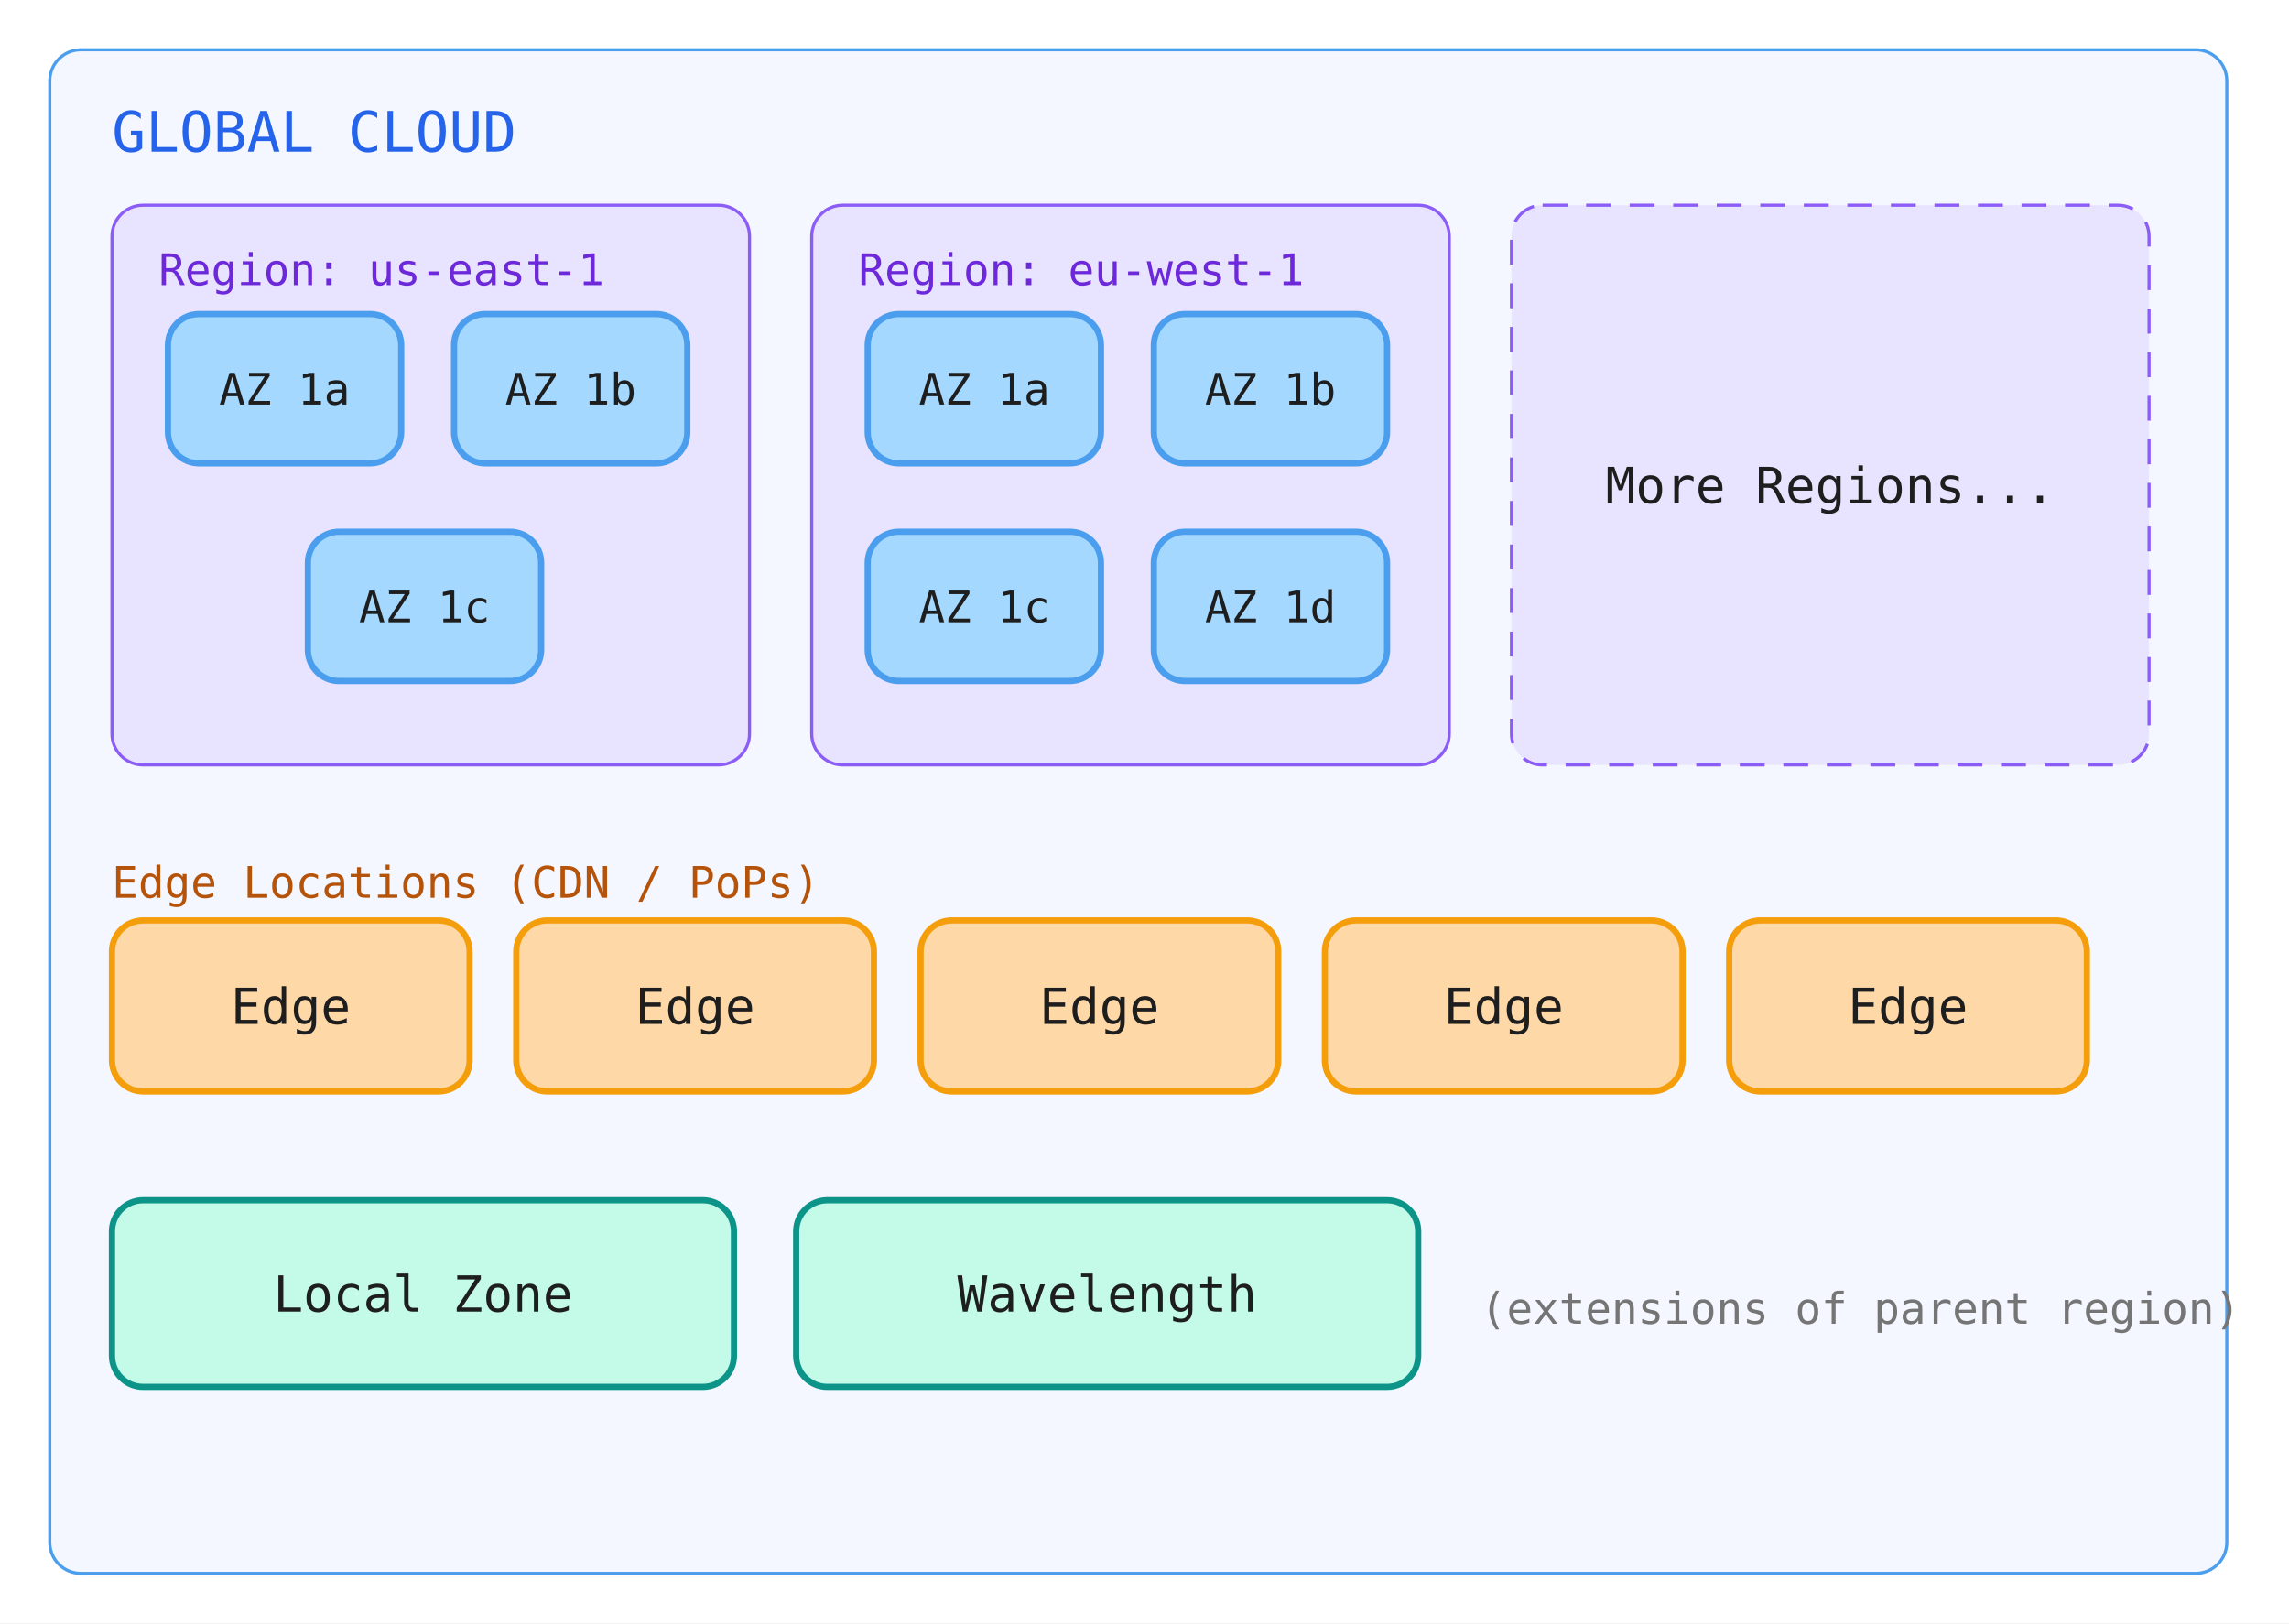
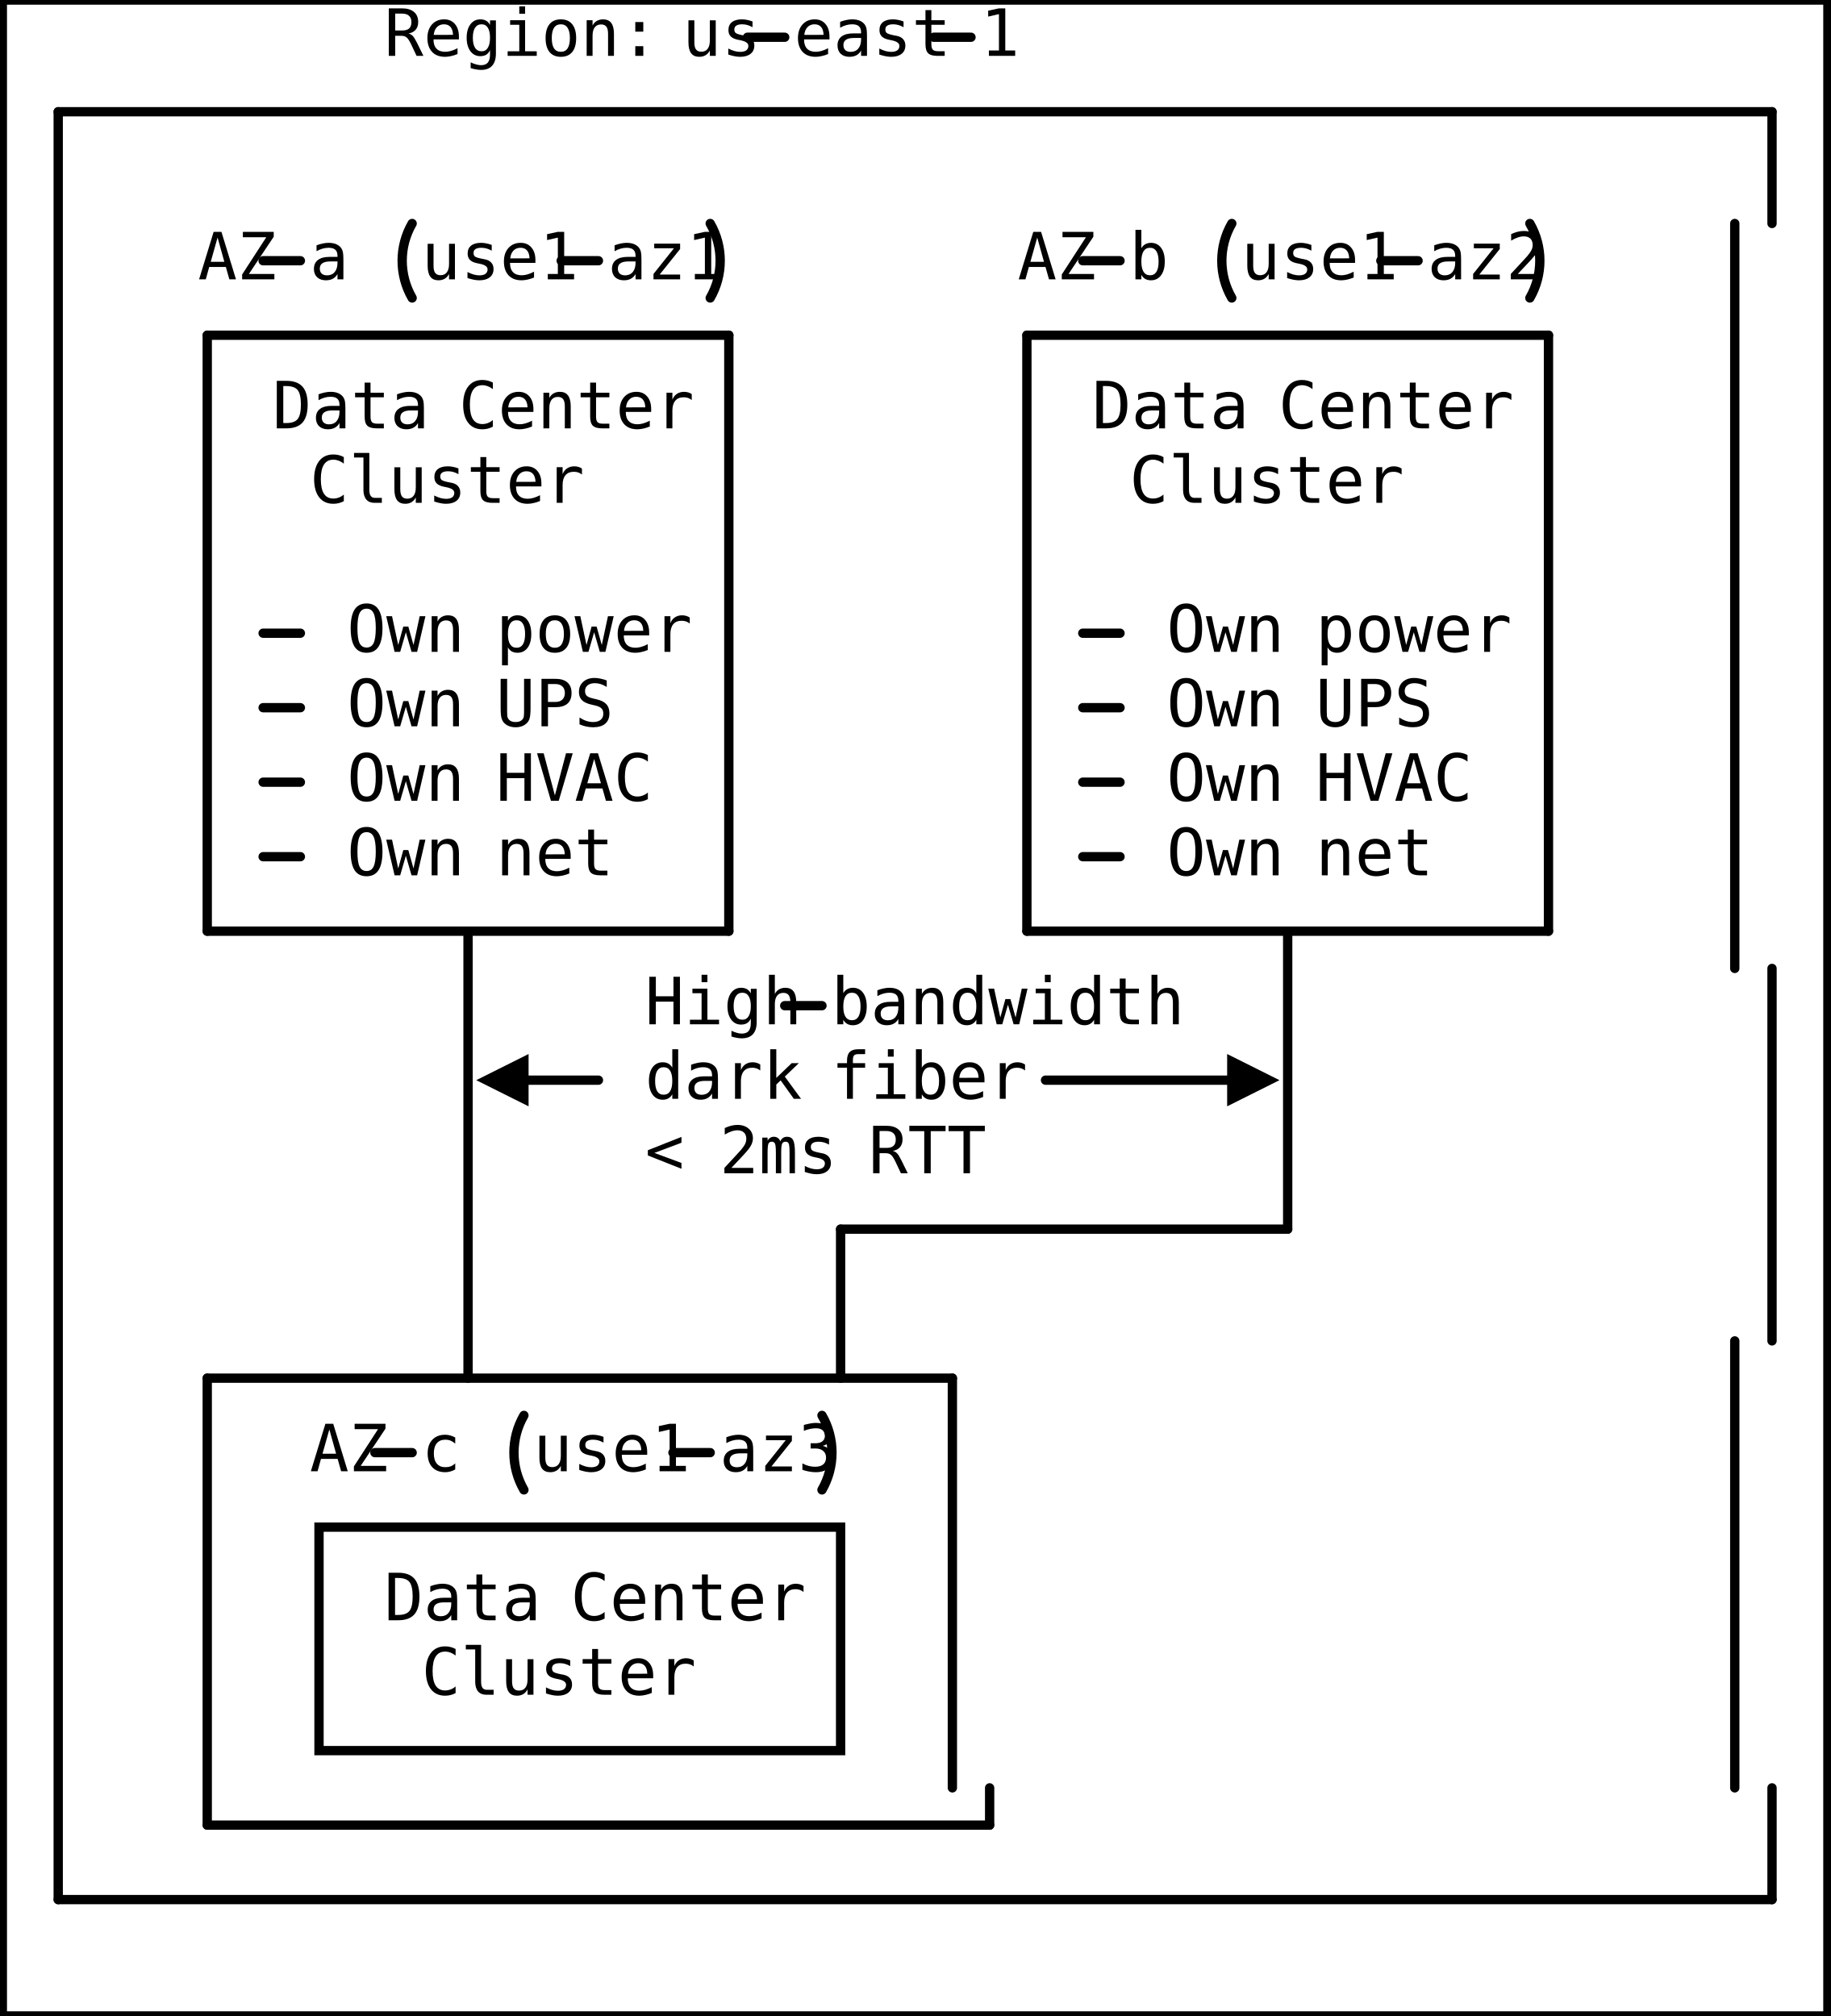
- <svg xmlns="http://www.w3.org/2000/svg" viewBox="0 0 736 522" width="736" height="522" style="background:#ffffff;border:1px solid #e5e5e5;border-radius:8px;max-width:100%;height:auto;font-family:Iosevka Fixed,ui-monospace,monospace">
-   <rect x="0" y="0" width="736" height="522" fill="#ffffff" />
-   <rect x="16" y="16" width="700" height="490" rx="10" fill="#dbe4ff" fill-opacity="0.3" stroke="#4a9eed" stroke-width="1" />
-   <text x="36" y="48.8" font-size="18" fill="#2563eb" text-anchor="start" dominant-baseline="auto">GLOBAL CLOUD</text>
-   <rect x="36" y="66" width="205" height="180" rx="10" fill="#d0bfff" fill-opacity="0.35" stroke="#8b5cf6" stroke-width="1" />
-   <text x="51" y="91.7" font-size="14" fill="#6d28d9" text-anchor="start" dominant-baseline="auto">Region: us-east-1</text>
-   <rect x="54" y="101" width="75" height="48" rx="10" fill="#a5d8ff" fill-opacity="1.0" stroke="#4a9eed" stroke-width="2" />
-   <text x="91.5" y="130.1" font-size="14" fill="#1e1e1e" text-anchor="middle" dominant-baseline="auto">AZ 1a</text>
-   <rect x="146" y="101" width="75" height="48" rx="10" fill="#a5d8ff" fill-opacity="1.0" stroke="#4a9eed" stroke-width="2" />
-   <text x="183.5" y="130.1" font-size="14" fill="#1e1e1e" text-anchor="middle" dominant-baseline="auto">AZ 1b</text>
-   <rect x="99" y="171" width="75" height="48" rx="10" fill="#a5d8ff" fill-opacity="1.0" stroke="#4a9eed" stroke-width="2" />
-   <text x="136.5" y="200.1" font-size="14" fill="#1e1e1e" text-anchor="middle" dominant-baseline="auto">AZ 1c</text>
-   <rect x="261" y="66" width="205" height="180" rx="10" fill="#d0bfff" fill-opacity="0.35" stroke="#8b5cf6" stroke-width="1" />
-   <text x="276" y="91.7" font-size="14" fill="#6d28d9" text-anchor="start" dominant-baseline="auto">Region: eu-west-1</text>
-   <rect x="279" y="101" width="75" height="48" rx="10" fill="#a5d8ff" fill-opacity="1.0" stroke="#4a9eed" stroke-width="2" />
-   <text x="316.5" y="130.1" font-size="14" fill="#1e1e1e" text-anchor="middle" dominant-baseline="auto">AZ 1a</text>
-   <rect x="371" y="101" width="75" height="48" rx="10" fill="#a5d8ff" fill-opacity="1.0" stroke="#4a9eed" stroke-width="2" />
-   <text x="408.5" y="130.1" font-size="14" fill="#1e1e1e" text-anchor="middle" dominant-baseline="auto">AZ 1b</text>
-   <rect x="279" y="171" width="75" height="48" rx="10" fill="#a5d8ff" fill-opacity="1.0" stroke="#4a9eed" stroke-width="2" />
-   <text x="316.5" y="200.1" font-size="14" fill="#1e1e1e" text-anchor="middle" dominant-baseline="auto">AZ 1c</text>
-   <rect x="371" y="171" width="75" height="48" rx="10" fill="#a5d8ff" fill-opacity="1.0" stroke="#4a9eed" stroke-width="2" />
-   <text x="408.5" y="200.1" font-size="14" fill="#1e1e1e" text-anchor="middle" dominant-baseline="auto">AZ 1d</text>
-   <rect x="486" y="66" width="205" height="180" rx="10" fill="#d0bfff" fill-opacity="0.35" stroke="#8b5cf6" stroke-width="1" stroke-dasharray="8 6" />
-   <text x="588.5" y="161.8" font-size="16" fill="#1e1e1e" text-anchor="middle" dominant-baseline="auto">More Regions...</text>
-   <text x="36" y="288.7" font-size="14" fill="#b45309" text-anchor="start" dominant-baseline="auto">Edge Locations (CDN / PoPs)</text>
-   <rect x="36" y="296" width="115" height="55" rx="10" fill="#ffd8a8" fill-opacity="1.0" stroke="#f59e0b" stroke-width="2" />
-   <text x="93.5" y="329.3" font-size="16" fill="#1e1e1e" text-anchor="middle" dominant-baseline="auto">Edge</text>
-   <rect x="166" y="296" width="115" height="55" rx="10" fill="#ffd8a8" fill-opacity="1.0" stroke="#f59e0b" stroke-width="2" />
-   <text x="223.5" y="329.3" font-size="16" fill="#1e1e1e" text-anchor="middle" dominant-baseline="auto">Edge</text>
-   <rect x="296" y="296" width="115" height="55" rx="10" fill="#ffd8a8" fill-opacity="1.0" stroke="#f59e0b" stroke-width="2" />
-   <text x="353.5" y="329.3" font-size="16" fill="#1e1e1e" text-anchor="middle" dominant-baseline="auto">Edge</text>
-   <rect x="426" y="296" width="115" height="55" rx="10" fill="#ffd8a8" fill-opacity="1.0" stroke="#f59e0b" stroke-width="2" />
-   <text x="483.5" y="329.3" font-size="16" fill="#1e1e1e" text-anchor="middle" dominant-baseline="auto">Edge</text>
-   <rect x="556" y="296" width="115" height="55" rx="10" fill="#ffd8a8" fill-opacity="1.0" stroke="#f59e0b" stroke-width="2" />
-   <text x="613.5" y="329.3" font-size="16" fill="#1e1e1e" text-anchor="middle" dominant-baseline="auto">Edge</text>
-   <rect x="36" y="386" width="200" height="60" rx="10" fill="#c3fae8" fill-opacity="1.0" stroke="#0d9488" stroke-width="2" />
-   <text x="136.0" y="421.8" font-size="16" fill="#1e1e1e" text-anchor="middle" dominant-baseline="auto">Local Zone</text>
-   <rect x="256" y="386" width="200" height="60" rx="10" fill="#c3fae8" fill-opacity="1.0" stroke="#0d9488" stroke-width="2" />
-   <text x="356.0" y="421.8" font-size="16" fill="#1e1e1e" text-anchor="middle" dominant-baseline="auto">Wavelength</text>
-   <text x="476" y="425.7" font-size="14" fill="#757575" text-anchor="start" dominant-baseline="auto">(extensions of parent region)</text>
+ <svg xmlns="http://www.w3.org/2000/svg" width="392" height="432" style="background:#ffffff;border:1px solid #e5e5e5;border-radius:8px;max-width:100%;height:auto">
+   <rect x="0" y="0" width="100%" height="100%" fill="#ffffff" />
+   <style>
+         line, path, circle, rect, polygon{stroke:black;stroke-width:2;stroke-opacity:1;fill-opacity:1;stroke-linecap:round;stroke-linejoin:miter;}text{font-family:Iosevka Fixed, monospace;font-size:14px;}rect.backdrop{stroke:none;fill:transparent;}.broken{stroke-dasharray:8;}.filled{fill:black;}.bg_filled{fill:transparent;}.nofill{fill:transparent;}.end_marked_arrow{marker-end:url(#arrow);}.start_marked_arrow{marker-start:url(#arrow);}.end_marked_diamond{marker-end:url(#diamond);}.start_marked_diamond{marker-start:url(#diamond);}.end_marked_circle{marker-end:url(#circle);}.start_marked_circle{marker-start:url(#circle);}.end_marked_open_circle{marker-end:url(#open_circle);}.start_marked_open_circle{marker-start:url(#open_circle);}.end_marked_big_open_circle{marker-end:url(#big_open_circle);}.start_marked_big_open_circle{marker-start:url(#big_open_circle);}
+         
+         
+     </style>
+   <defs>
+     <marker id="arrow" viewBox="-2 -2 8 8" refX="4" refY="2" markerWidth="7" markerHeight="7" orient="auto-start-reverse">
+       <polygon points="0,0 0,4 4,2 0,0" />
+     </marker>
+     <marker id="diamond" viewBox="-2 -2 8 8" refX="4" refY="2" markerWidth="7" markerHeight="7" orient="auto-start-reverse">
+       <polygon points="0,2 2,0 4,2 2,4 0,2" />
+     </marker>
+     <marker id="circle" viewBox="0 0 8 8" refX="4" refY="4" markerWidth="7" markerHeight="7" orient="auto-start-reverse">
+       <circle cx="4" cy="4" r="2" class="filled" />
+     </marker>
+     <marker id="open_circle" viewBox="0 0 8 8" refX="4" refY="4" markerWidth="7" markerHeight="7" orient="auto-start-reverse">
+       <circle cx="4" cy="4" r="2" class="bg_filled" />
+     </marker>
+     <marker id="big_open_circle" viewBox="0 0 8 8" refX="4" refY="4" markerWidth="7" markerHeight="7" orient="auto-start-reverse">
+       <circle cx="4" cy="4" r="3" class="bg_filled" />
+     </marker>
+   </defs>
+   <rect class="backdrop" x="0" y="0" width="392" height="432" />
+   <rect x="68" y="328" width="112" height="48" class="solid nofill" rx="0" />
+   <text x="82" y="348">Data</text>
+   <text x="122" y="348">Center</text>
+   <text x="90" y="364">Cluster</text>
+   <text x="82" y="12">Region:</text>
+   <text x="146" y="12">us</text>
+   <line x1="160" y1="8" x2="168" y2="8" class="solid" />
+   <text x="170" y="12">east</text>
+   <line x1="200" y1="8" x2="208" y2="8" class="solid" />
+   <text x="210" y="12">1</text>
+   <text x="42" y="60">AZ</text>
+   <line x1="56" y1="56" x2="64" y2="56" class="solid" />
+   <text x="66" y="60">a</text>
+   <path d="M 88,48 A 16,16 0,0,0 88,64" class="nofill" />
+   <text x="90" y="60">use1</text>
+   <line x1="120" y1="56" x2="128" y2="56" class="solid" />
+   <text x="130" y="60">az1</text>
+   <path d="M 152,48 A 16,16 0,0,1 152,64" class="nofill" />
+   <text x="218" y="60">AZ</text>
+   <line x1="232" y1="56" x2="240" y2="56" class="solid" />
+   <text x="242" y="60">b</text>
+   <path d="M 264,48 A 16,16 0,0,0 264,64" class="nofill" />
+   <text x="266" y="60">use1</text>
+   <line x1="296" y1="56" x2="304" y2="56" class="solid" />
+   <text x="306" y="60">az2</text>
+   <path d="M 328,48 A 16,16 0,0,1 328,64" class="nofill" />
+   <line x1="372" y1="48" x2="372" y2="208" class="solid" />
+   <text x="58" y="92">Data</text>
+   <text x="98" y="92">Center</text>
+   <text x="234" y="92">Data</text>
+   <text x="274" y="92">Center</text>
+   <text x="66" y="108">Cluster</text>
+   <text x="242" y="108">Cluster</text>
+   <line x1="56" y1="136" x2="64" y2="136" class="solid" />
+   <text x="74" y="140">Own</text>
+   <text x="106" y="140">power</text>
+   <line x1="232" y1="136" x2="240" y2="136" class="solid" />
+   <text x="250" y="140">Own</text>
+   <text x="282" y="140">power</text>
+   <line x1="56" y1="152" x2="64" y2="152" class="solid" />
+   <text x="74" y="156">Own</text>
+   <text x="106" y="156">UPS</text>
+   <line x1="232" y1="152" x2="240" y2="152" class="solid" />
+   <text x="250" y="156">Own</text>
+   <text x="282" y="156">UPS</text>
+   <line x1="56" y1="168" x2="64" y2="168" class="solid" />
+   <text x="74" y="172">Own</text>
+   <text x="106" y="172">HVAC</text>
+   <line x1="232" y1="168" x2="240" y2="168" class="solid" />
+   <text x="250" y="172">Own</text>
+   <text x="282" y="172">HVAC</text>
+   <line x1="56" y1="184" x2="64" y2="184" class="solid" />
+   <text x="74" y="188">Own</text>
+   <text x="106" y="188">net</text>
+   <line x1="232" y1="184" x2="240" y2="184" class="solid" />
+   <text x="250" y="188">Own</text>
+   <text x="282" y="188">net</text>
+   <text x="138" y="220">High</text>
+   <line x1="168" y1="216" x2="176" y2="216" class="solid" />
+   <text x="178" y="220">bandwidth</text>
+   <line x1="380" y1="208" x2="380" y2="288" class="solid" />
+   <text x="138" y="236">dark</text>
+   <text x="178" y="236">fiber</text>
+   <text x="138" y="252">&lt;</text>
+   <text x="154" y="252">2ms</text>
+   <text x="186" y="252">RTT</text>
+   <line x1="372" y1="288" x2="372" y2="384" class="solid" />
+   <text x="66" y="316">AZ</text>
+   <line x1="80" y1="312" x2="88" y2="312" class="solid" />
+   <text x="90" y="316">c</text>
+   <path d="M 112,304 A 16,16 0,0,0 112,320" class="nofill" />
+   <text x="114" y="316">use1</text>
+   <line x1="144" y1="312" x2="152" y2="312" class="solid" />
+   <text x="154" y="316">az3</text>
+   <path d="M 176,304 A 16,16 0,0,1 176,320" class="nofill" />
+   <g>
+     <line x1="12" y1="24" x2="380" y2="24" class="solid" />
+     <line x1="12" y1="24" x2="12" y2="408" class="solid" />
+     <line x1="380" y1="24" x2="380" y2="48" class="solid" />
+     <line x1="380" y1="384" x2="380" y2="408" class="solid" />
+     <line x1="12" y1="408" x2="380" y2="408" class="solid" />
+   </g>
+   <g>
+     <line x1="44" y1="72" x2="156" y2="72" class="solid" />
+     <line x1="44" y1="72" x2="44" y2="200" class="solid" />
+     <line x1="156" y1="72" x2="156" y2="200" class="solid" />
+     <line x1="44" y1="200" x2="156" y2="200" class="solid" />
+     <line x1="100" y1="200" x2="100" y2="296" class="solid" />
+     <line x1="220" y1="72" x2="332" y2="72" class="solid" />
+     <line x1="220" y1="72" x2="220" y2="200" class="solid" />
+     <line x1="332" y1="72" x2="332" y2="200" class="solid" />
+     <line x1="220" y1="200" x2="332" y2="200" class="solid" />
+     <line x1="276" y1="200" x2="276" y2="264" class="solid" />
+     <line x1="180" y1="264" x2="276" y2="264" class="solid" />
+     <line x1="180" y1="264" x2="180" y2="296" class="solid" />
+     <line x1="44" y1="296" x2="204" y2="296" class="solid" />
+     <line x1="44" y1="296" x2="44" y2="392" class="solid" />
+     <line x1="204" y1="296" x2="204" y2="384" class="solid" />
+     <line x1="44" y1="392" x2="212" y2="392" class="solid" />
+     <line x1="212" y1="384" x2="212" y2="392" class="solid" />
+   </g>
+   <g>
+     <polygon points="112,228 104,232 112,236" class="filled" />
+     <line x1="112" y1="232" x2="128" y2="232" class="solid" />
+   </g>
+   <g>
+     <line x1="224" y1="232" x2="264" y2="232" class="solid" />
+     <polygon points="264,228 272,232 264,236" class="filled" />
+   </g>
</svg>
